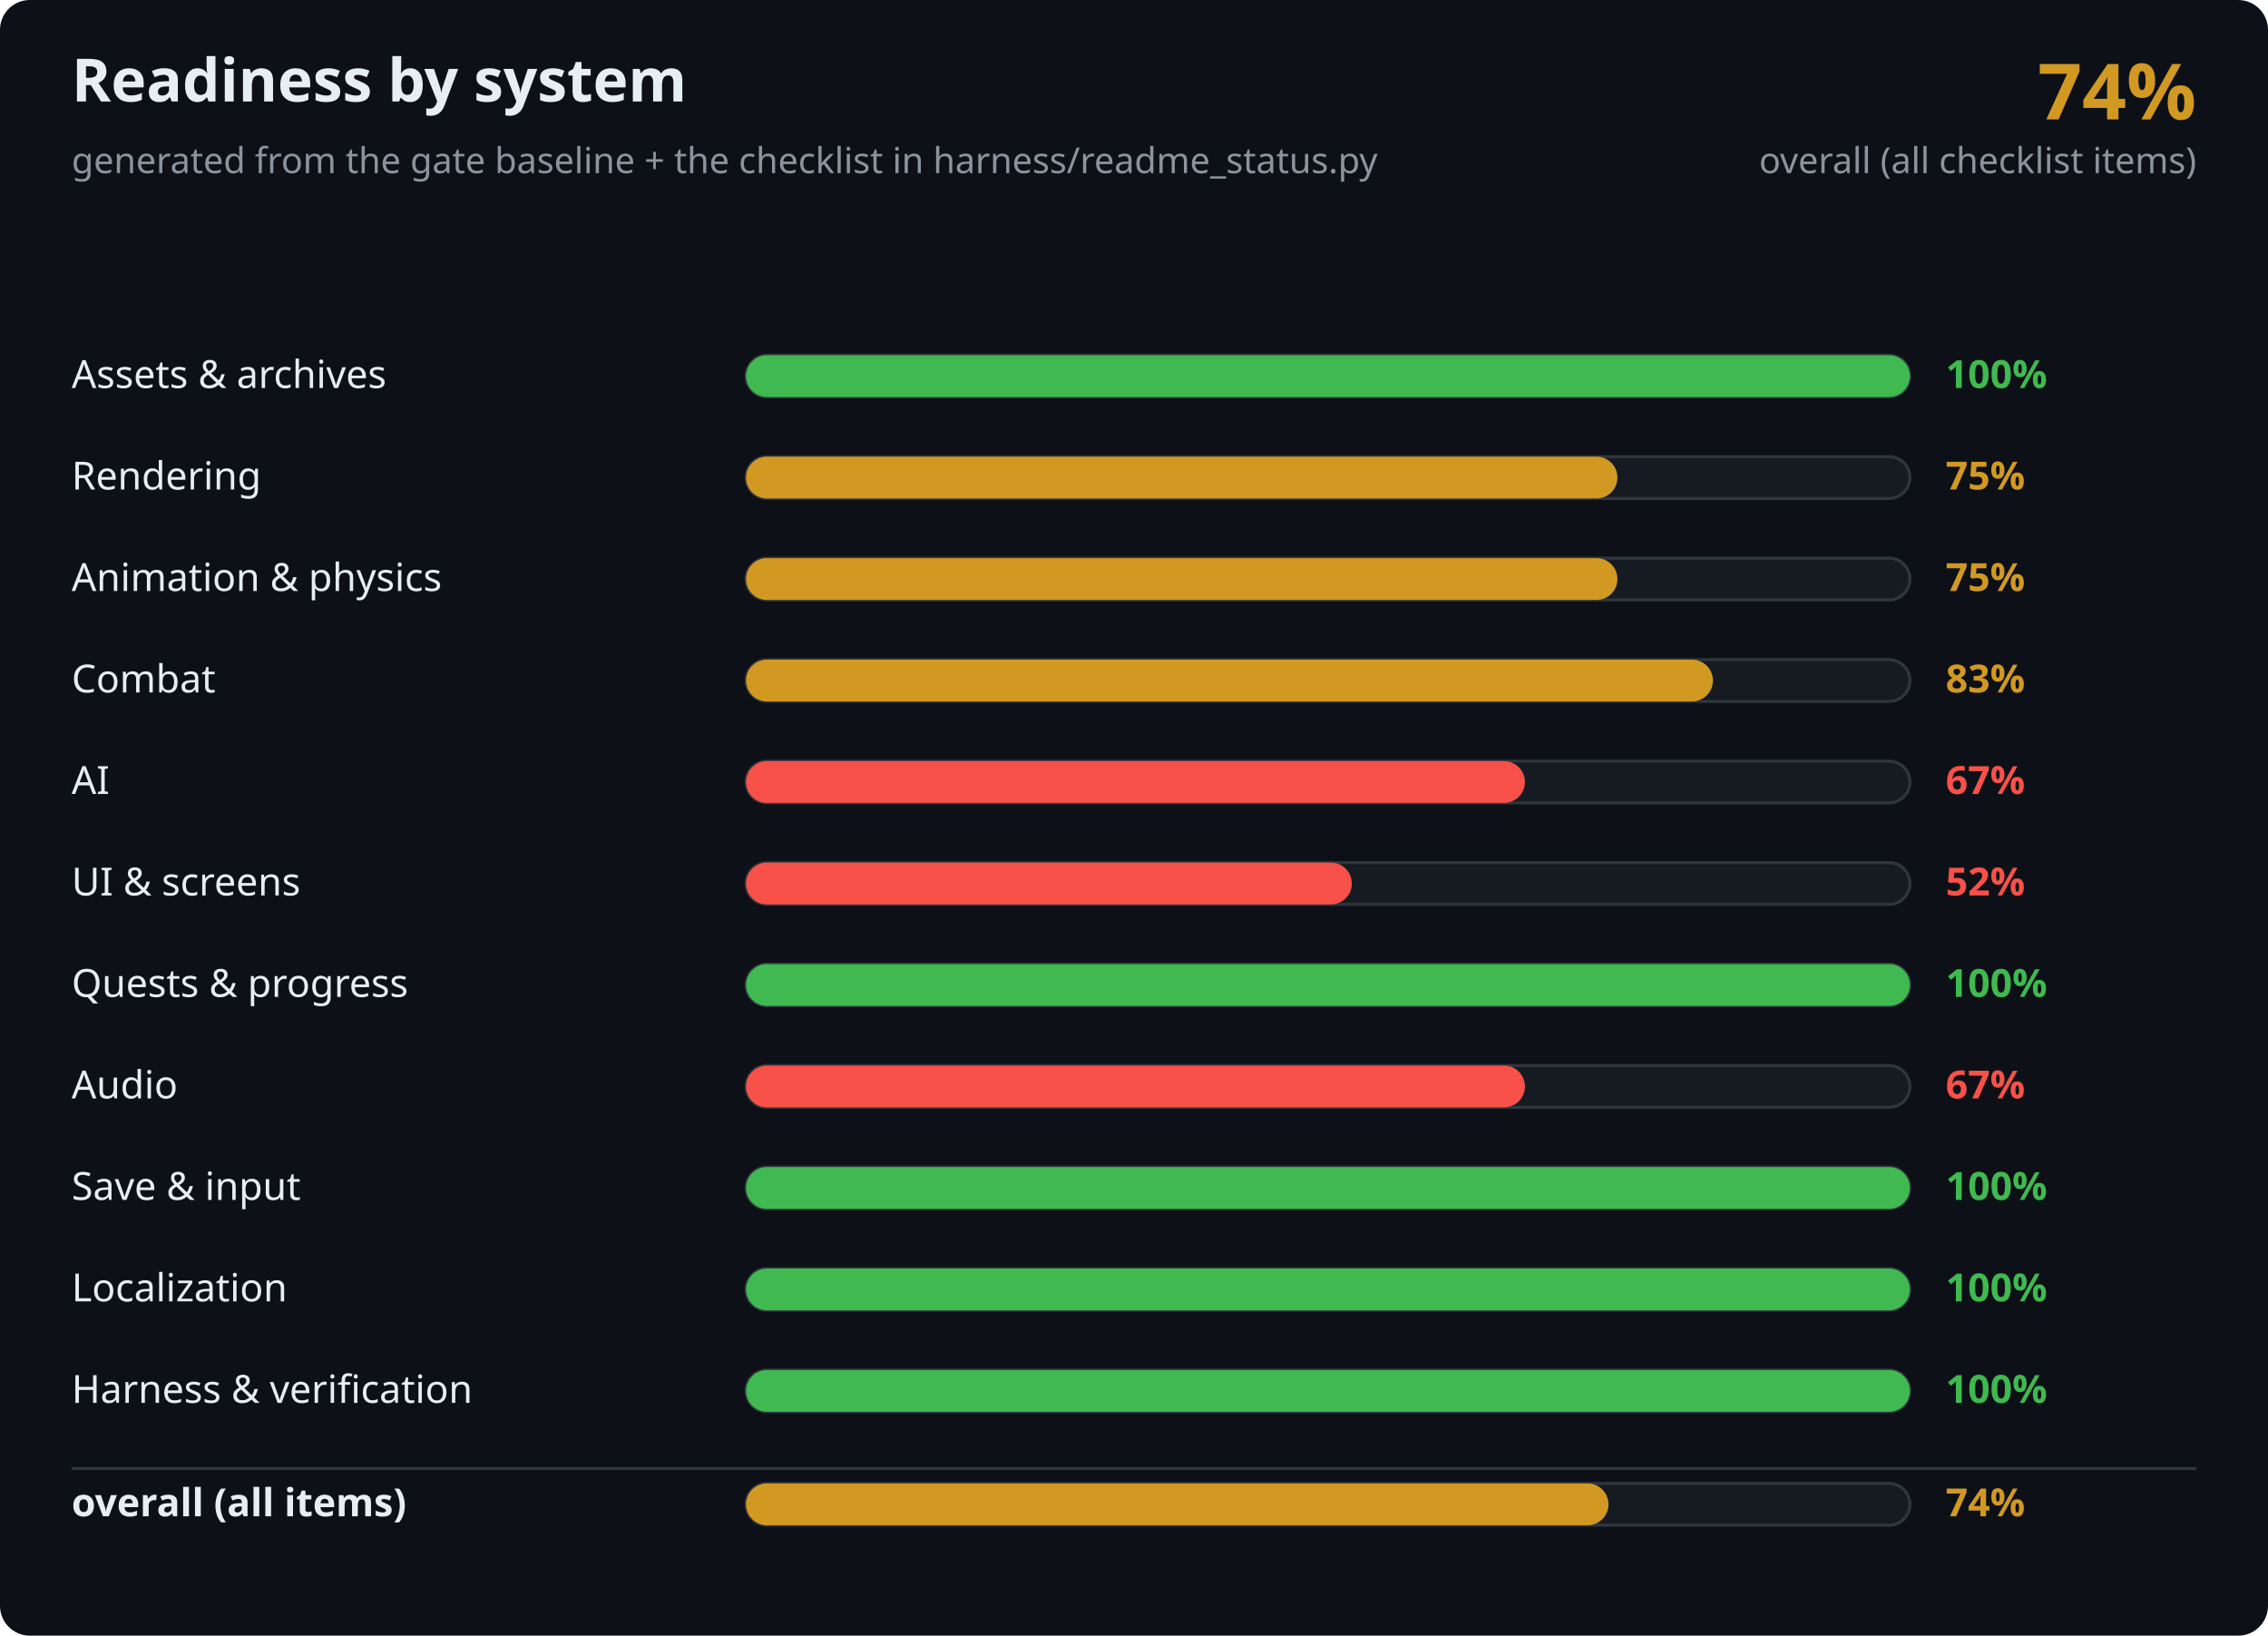
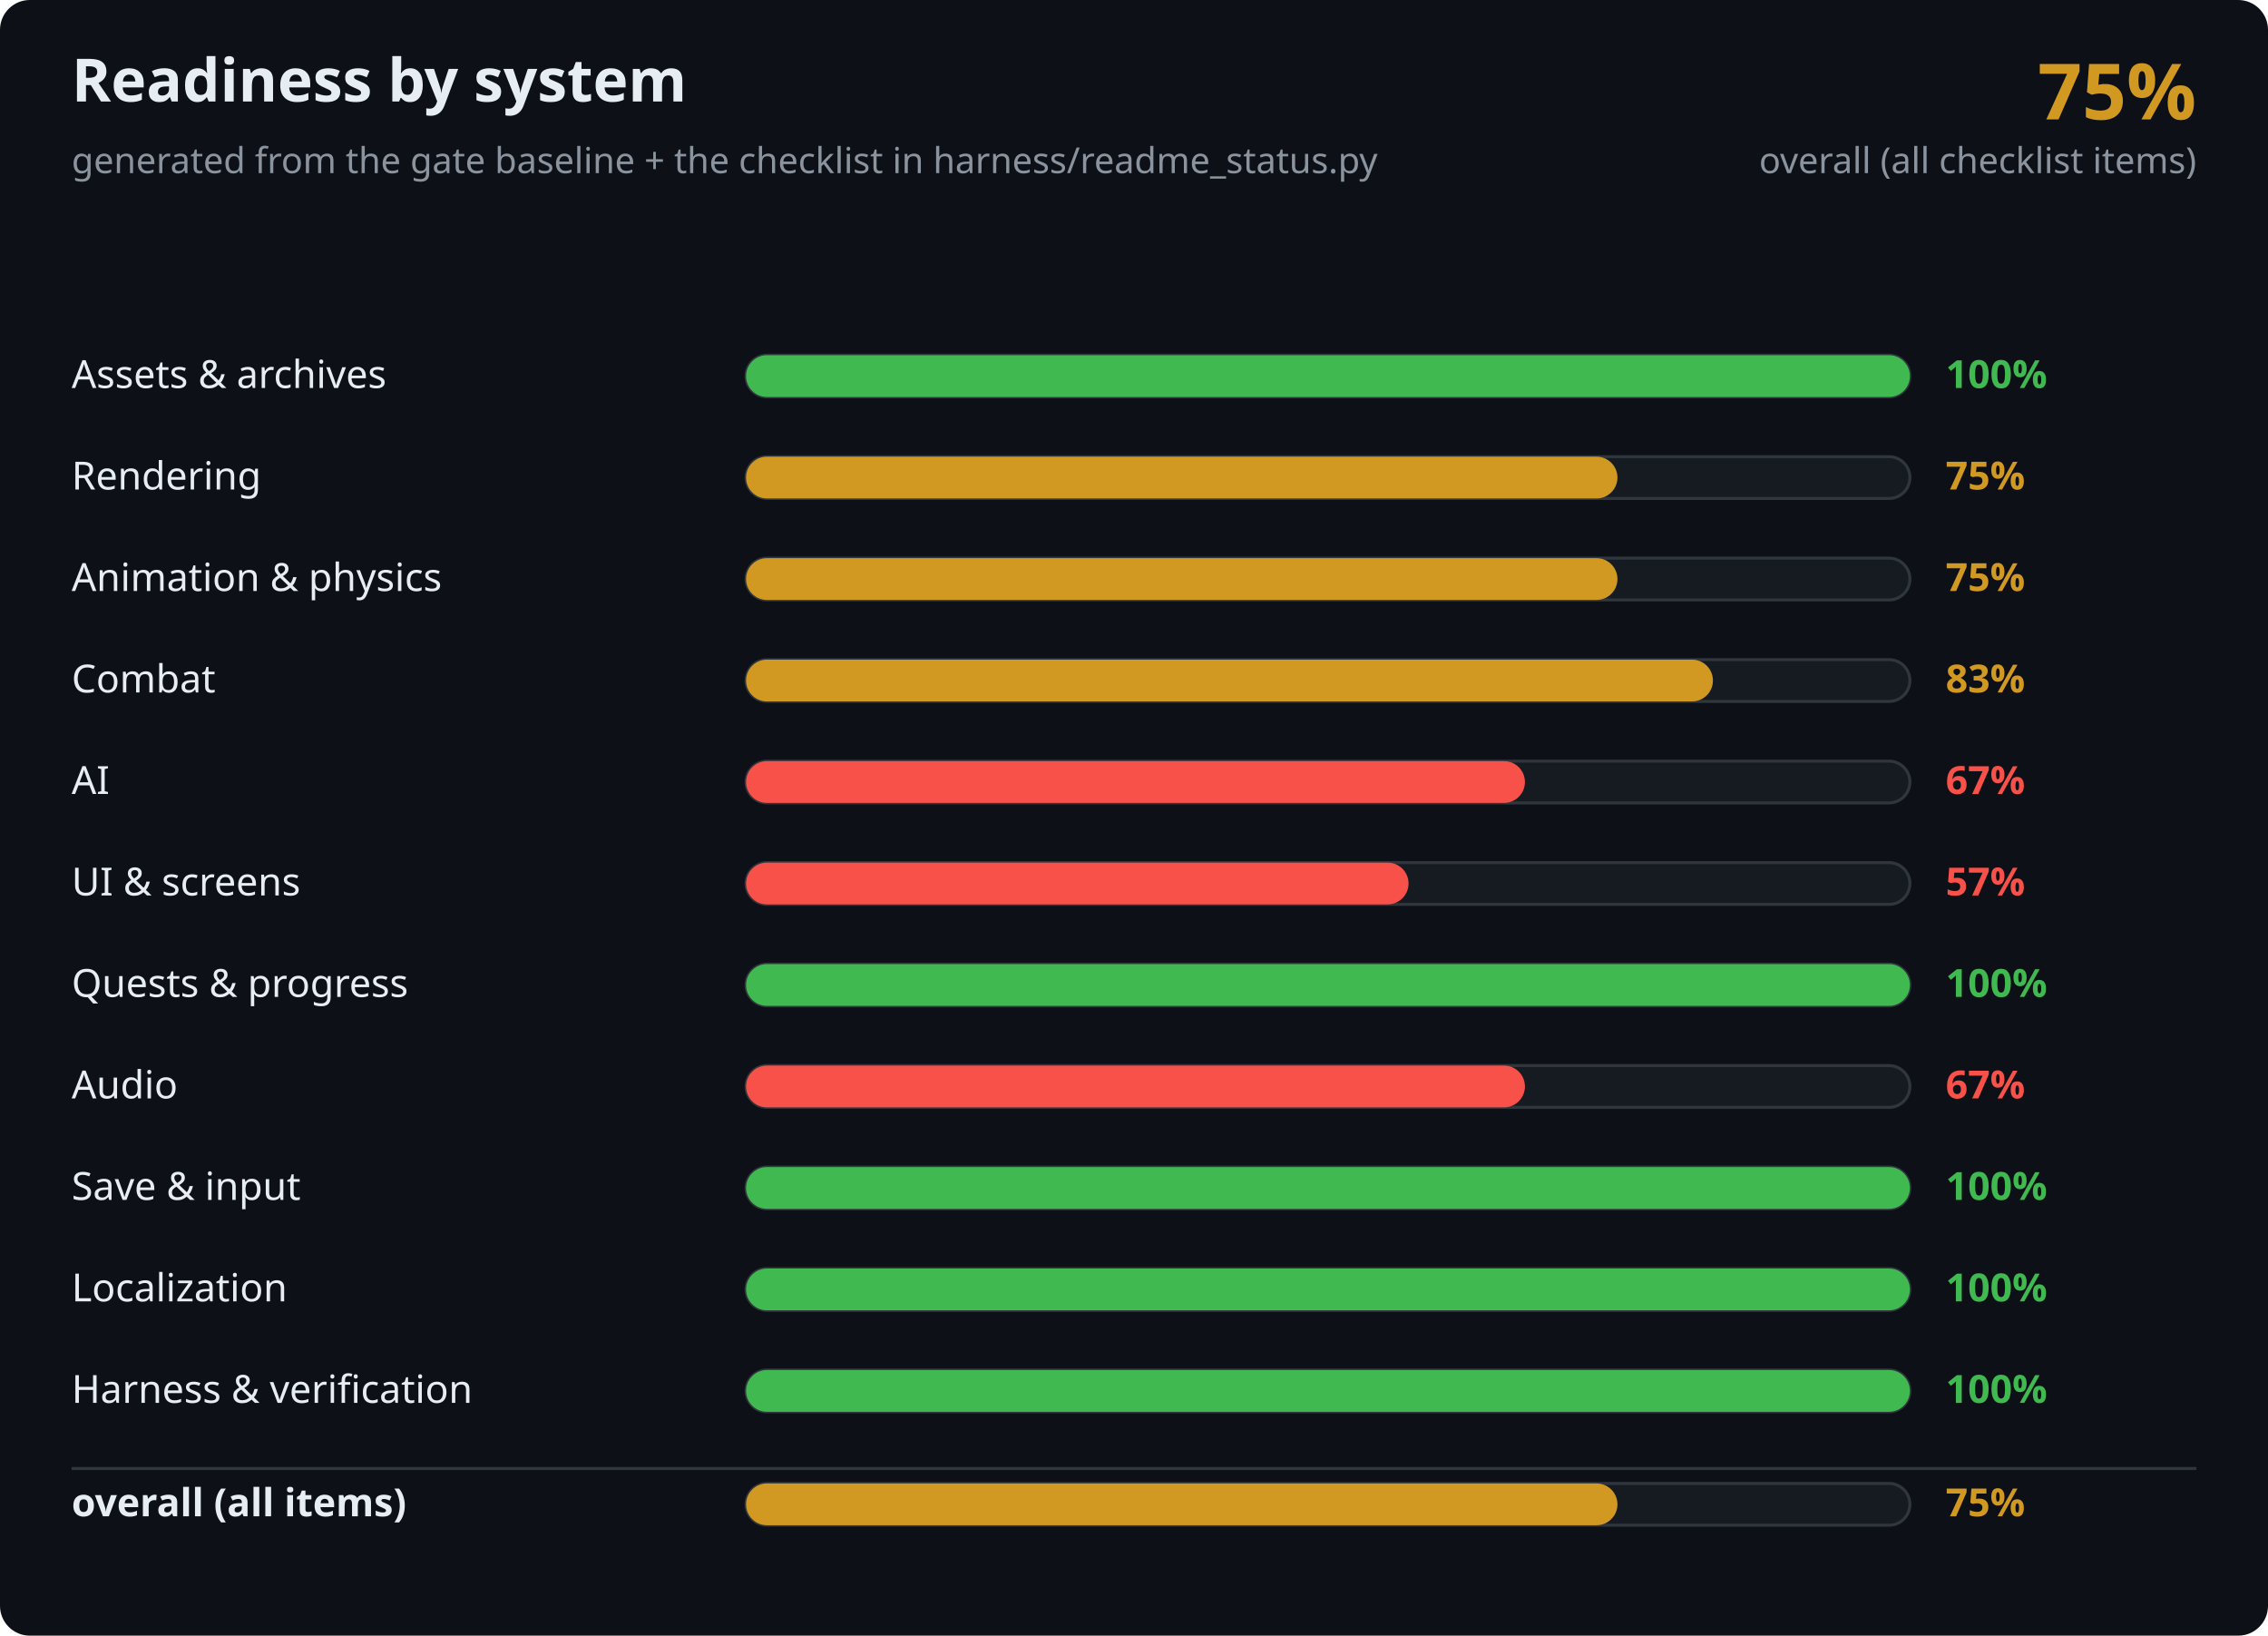
<svg xmlns="http://www.w3.org/2000/svg" width="760" height="548" viewBox="0 0 760 548" font-family="Segoe UI,Ubuntu,sans-serif">
  <rect width="760" height="548" rx="10" fill="#0d1117" />
  <text x="24" y="34" fill="#e6edf3" font-size="20" font-weight="600">Readiness by system</text>
  <text x="24" y="58" fill="#8b949e" font-size="12">generated from the gate baseline + the checklist in harness/readme_status.py</text>
-   <text x="736" y="40" fill="#d29922" font-size="26" font-weight="700" text-anchor="end">74%</text>
+   <text x="736" y="40" fill="#d29922" font-size="26" font-weight="700" text-anchor="end">75%</text>
  <text x="736" y="58" fill="#8b949e" font-size="12" text-anchor="end">overall (all checklist items)</text>
  <text x="24" y="130" fill="#e6edf3" font-size="13">Assets &amp; archives</text>
  <rect x="250" y="119" width="390" height="14" rx="7" fill="#161b22" stroke="#30363d" />
  <rect x="250" y="119" width="390" height="14" rx="7" fill="#3fb950" />
  <text x="652" y="130" fill="#3fb950" font-size="13" font-weight="600">100%</text>
  <text x="24" y="164" fill="#e6edf3" font-size="13">Rendering</text>
  <rect x="250" y="153" width="390" height="14" rx="7" fill="#161b22" stroke="#30363d" />
  <rect x="250" y="153" width="292" height="14" rx="7" fill="#d29922" />
  <text x="652" y="164" fill="#d29922" font-size="13" font-weight="600">75%</text>
  <text x="24" y="198" fill="#e6edf3" font-size="13">Animation &amp; physics</text>
  <rect x="250" y="187" width="390" height="14" rx="7" fill="#161b22" stroke="#30363d" />
  <rect x="250" y="187" width="292" height="14" rx="7" fill="#d29922" />
  <text x="652" y="198" fill="#d29922" font-size="13" font-weight="600">75%</text>
  <text x="24" y="232" fill="#e6edf3" font-size="13">Combat</text>
  <rect x="250" y="221" width="390" height="14" rx="7" fill="#161b22" stroke="#30363d" />
  <rect x="250" y="221" width="324" height="14" rx="7" fill="#d29922" />
  <text x="652" y="232" fill="#d29922" font-size="13" font-weight="600">83%</text>
  <text x="24" y="266" fill="#e6edf3" font-size="13">AI</text>
  <rect x="250" y="255" width="390" height="14" rx="7" fill="#161b22" stroke="#30363d" />
  <rect x="250" y="255" width="261" height="14" rx="7" fill="#f85149" />
  <text x="652" y="266" fill="#f85149" font-size="13" font-weight="600">67%</text>
  <text x="24" y="300" fill="#e6edf3" font-size="13">UI &amp; screens</text>
  <rect x="250" y="289" width="390" height="14" rx="7" fill="#161b22" stroke="#30363d" />
-   <rect x="250" y="289" width="203" height="14" rx="7" fill="#f85149" />
-   <text x="652" y="300" fill="#f85149" font-size="13" font-weight="600">52%</text>
+   <rect x="250" y="289" width="222" height="14" rx="7" fill="#f85149" />
+   <text x="652" y="300" fill="#f85149" font-size="13" font-weight="600">57%</text>
  <text x="24" y="334" fill="#e6edf3" font-size="13">Quests &amp; progress</text>
  <rect x="250" y="323" width="390" height="14" rx="7" fill="#161b22" stroke="#30363d" />
  <rect x="250" y="323" width="390" height="14" rx="7" fill="#3fb950" />
  <text x="652" y="334" fill="#3fb950" font-size="13" font-weight="600">100%</text>
  <text x="24" y="368" fill="#e6edf3" font-size="13">Audio</text>
  <rect x="250" y="357" width="390" height="14" rx="7" fill="#161b22" stroke="#30363d" />
  <rect x="250" y="357" width="261" height="14" rx="7" fill="#f85149" />
  <text x="652" y="368" fill="#f85149" font-size="13" font-weight="600">67%</text>
  <text x="24" y="402" fill="#e6edf3" font-size="13">Save &amp; input</text>
  <rect x="250" y="391" width="390" height="14" rx="7" fill="#161b22" stroke="#30363d" />
  <rect x="250" y="391" width="390" height="14" rx="7" fill="#3fb950" />
  <text x="652" y="402" fill="#3fb950" font-size="13" font-weight="600">100%</text>
  <text x="24" y="436" fill="#e6edf3" font-size="13">Localization</text>
  <rect x="250" y="425" width="390" height="14" rx="7" fill="#161b22" stroke="#30363d" />
  <rect x="250" y="425" width="390" height="14" rx="7" fill="#3fb950" />
  <text x="652" y="436" fill="#3fb950" font-size="13" font-weight="600">100%</text>
  <text x="24" y="470" fill="#e6edf3" font-size="13">Harness &amp; verification</text>
  <rect x="250" y="459" width="390" height="14" rx="7" fill="#161b22" stroke="#30363d" />
  <rect x="250" y="459" width="390" height="14" rx="7" fill="#3fb950" />
  <text x="652" y="470" fill="#3fb950" font-size="13" font-weight="600">100%</text>
  <line x1="24" y1="492" x2="736" y2="492" stroke="#30363d" />
  <text x="24" y="508" fill="#e6edf3" font-size="13" font-weight="700">overall (all items)</text>
  <rect x="250" y="497" width="390" height="14" rx="7" fill="#161b22" stroke="#30363d" />
-   <rect x="250" y="497" width="289" height="14" rx="7" fill="#d29922" />
-   <text x="652" y="508" fill="#d29922" font-size="13" font-weight="700">74%</text>
+   <rect x="250" y="497" width="292" height="14" rx="7" fill="#d29922" />
+   <text x="652" y="508" fill="#d29922" font-size="13" font-weight="700">75%</text>
</svg>
